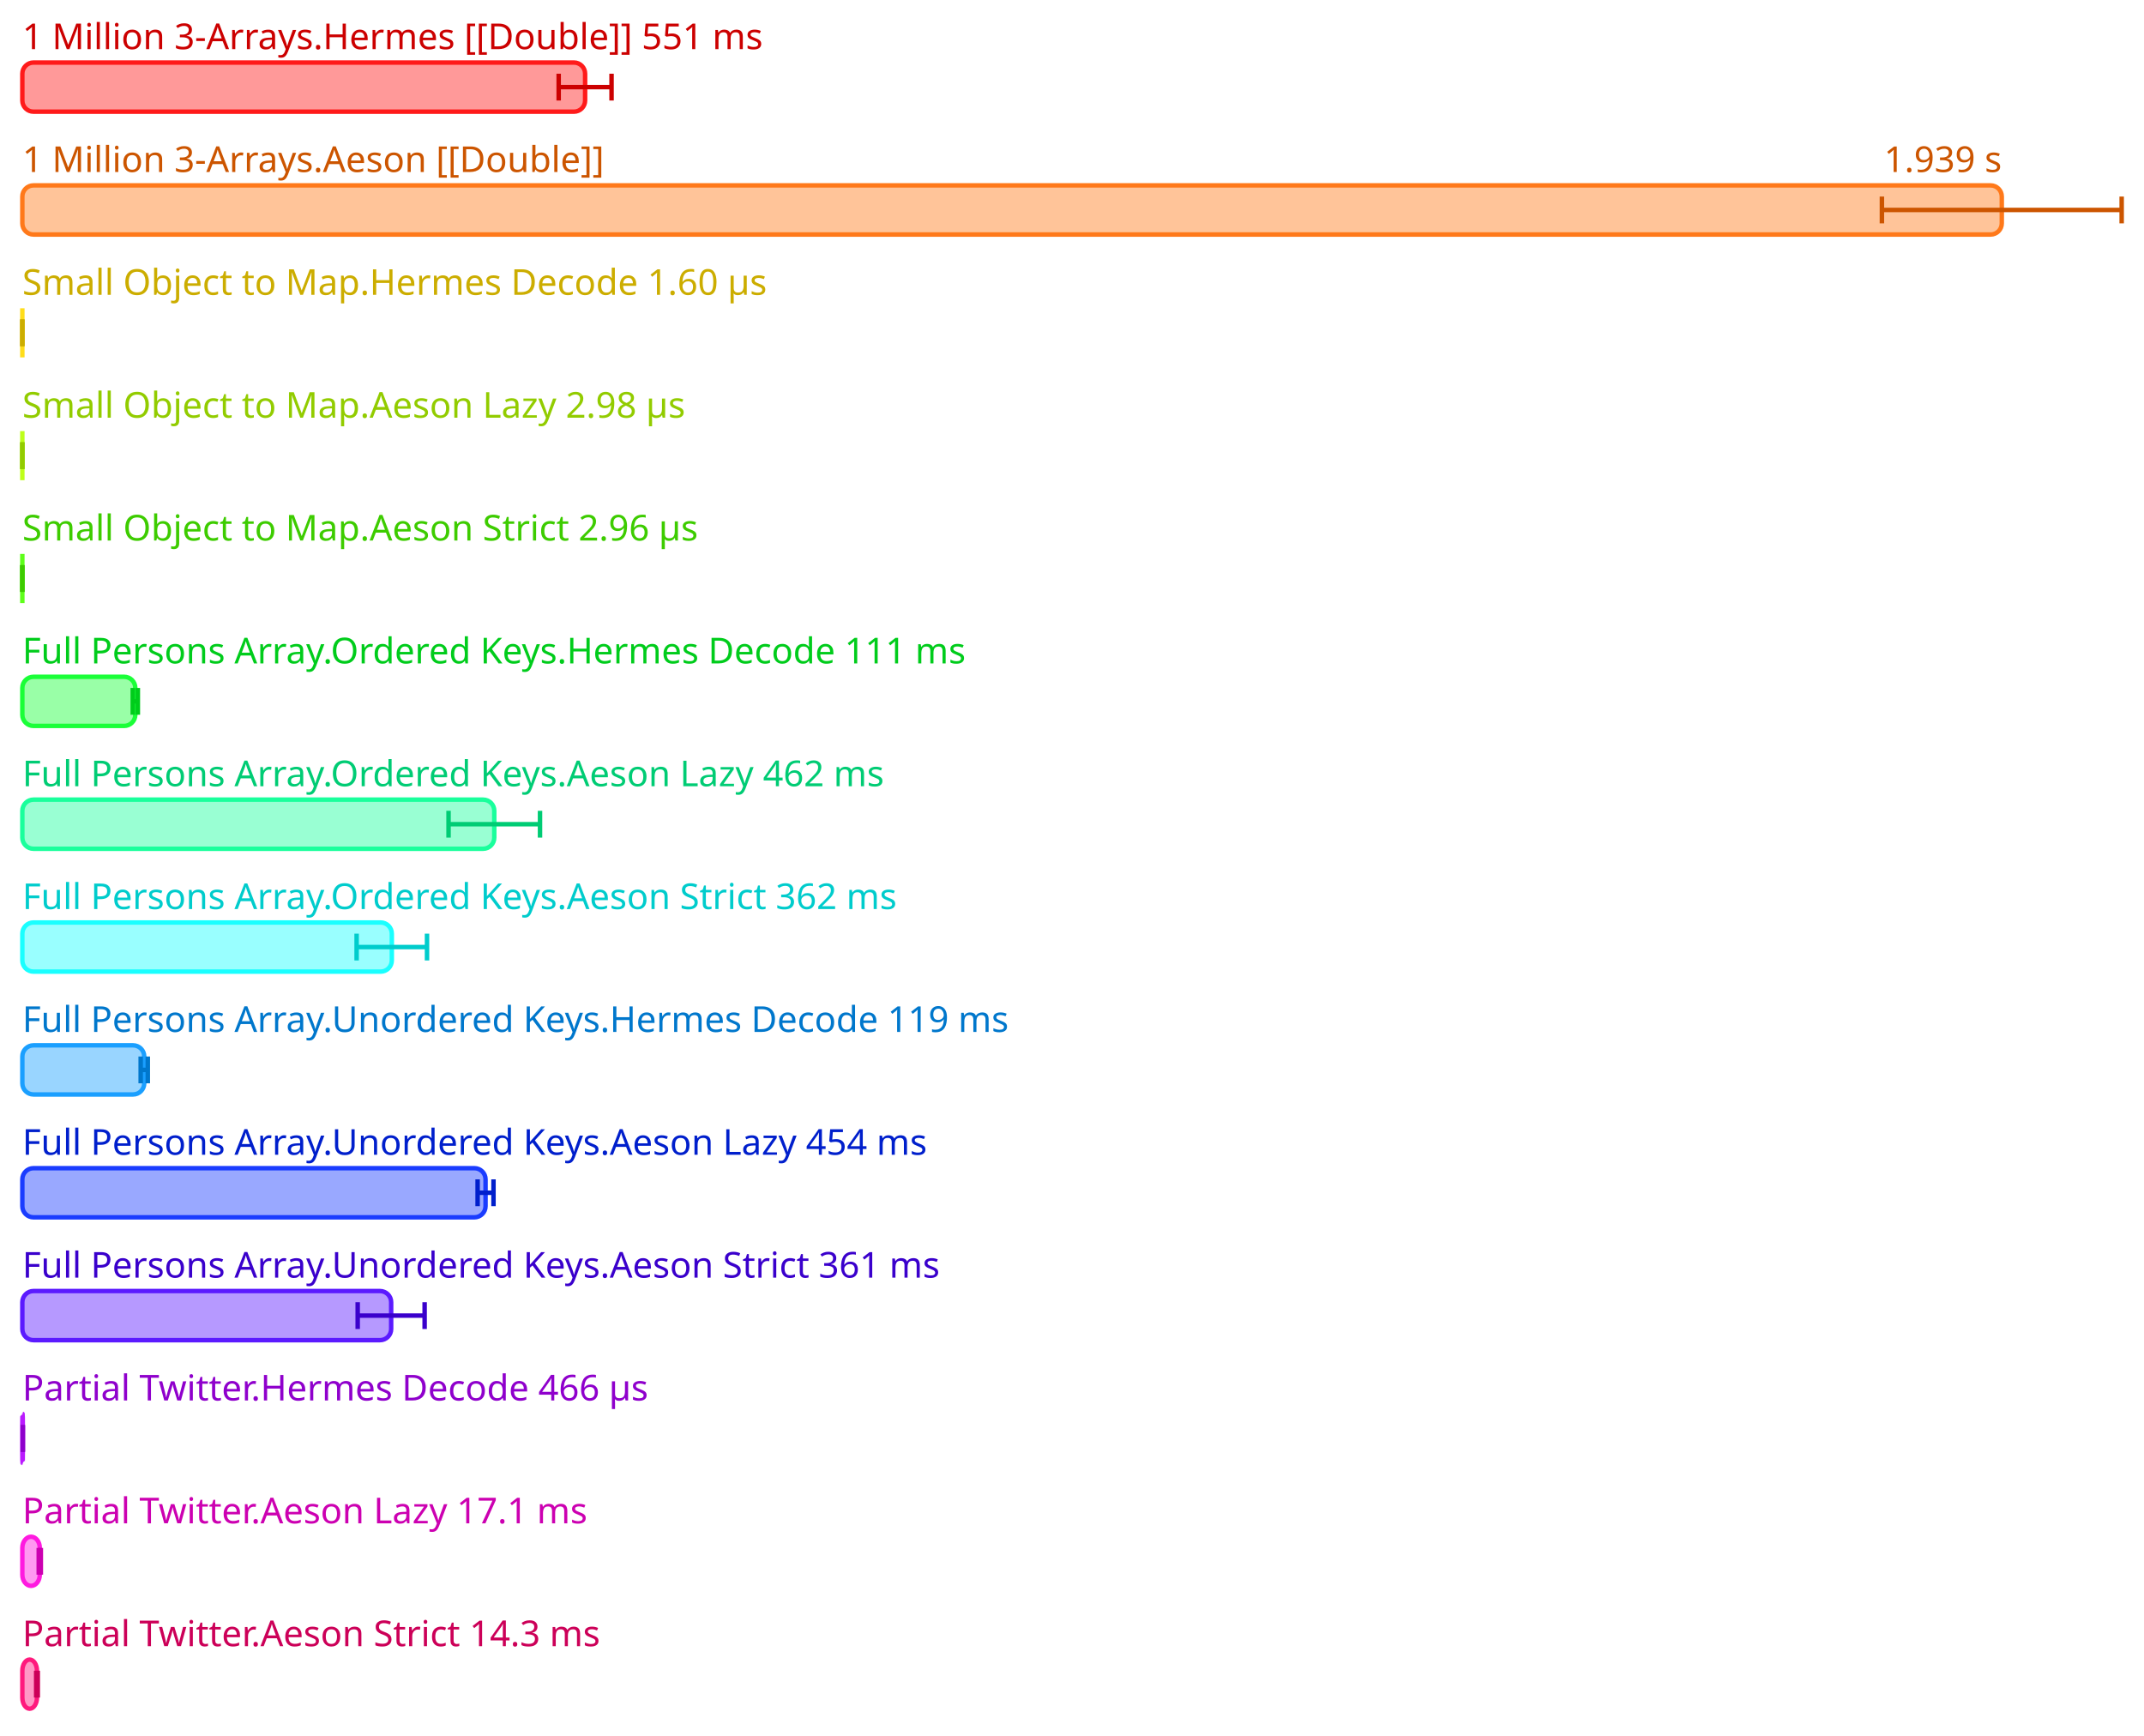
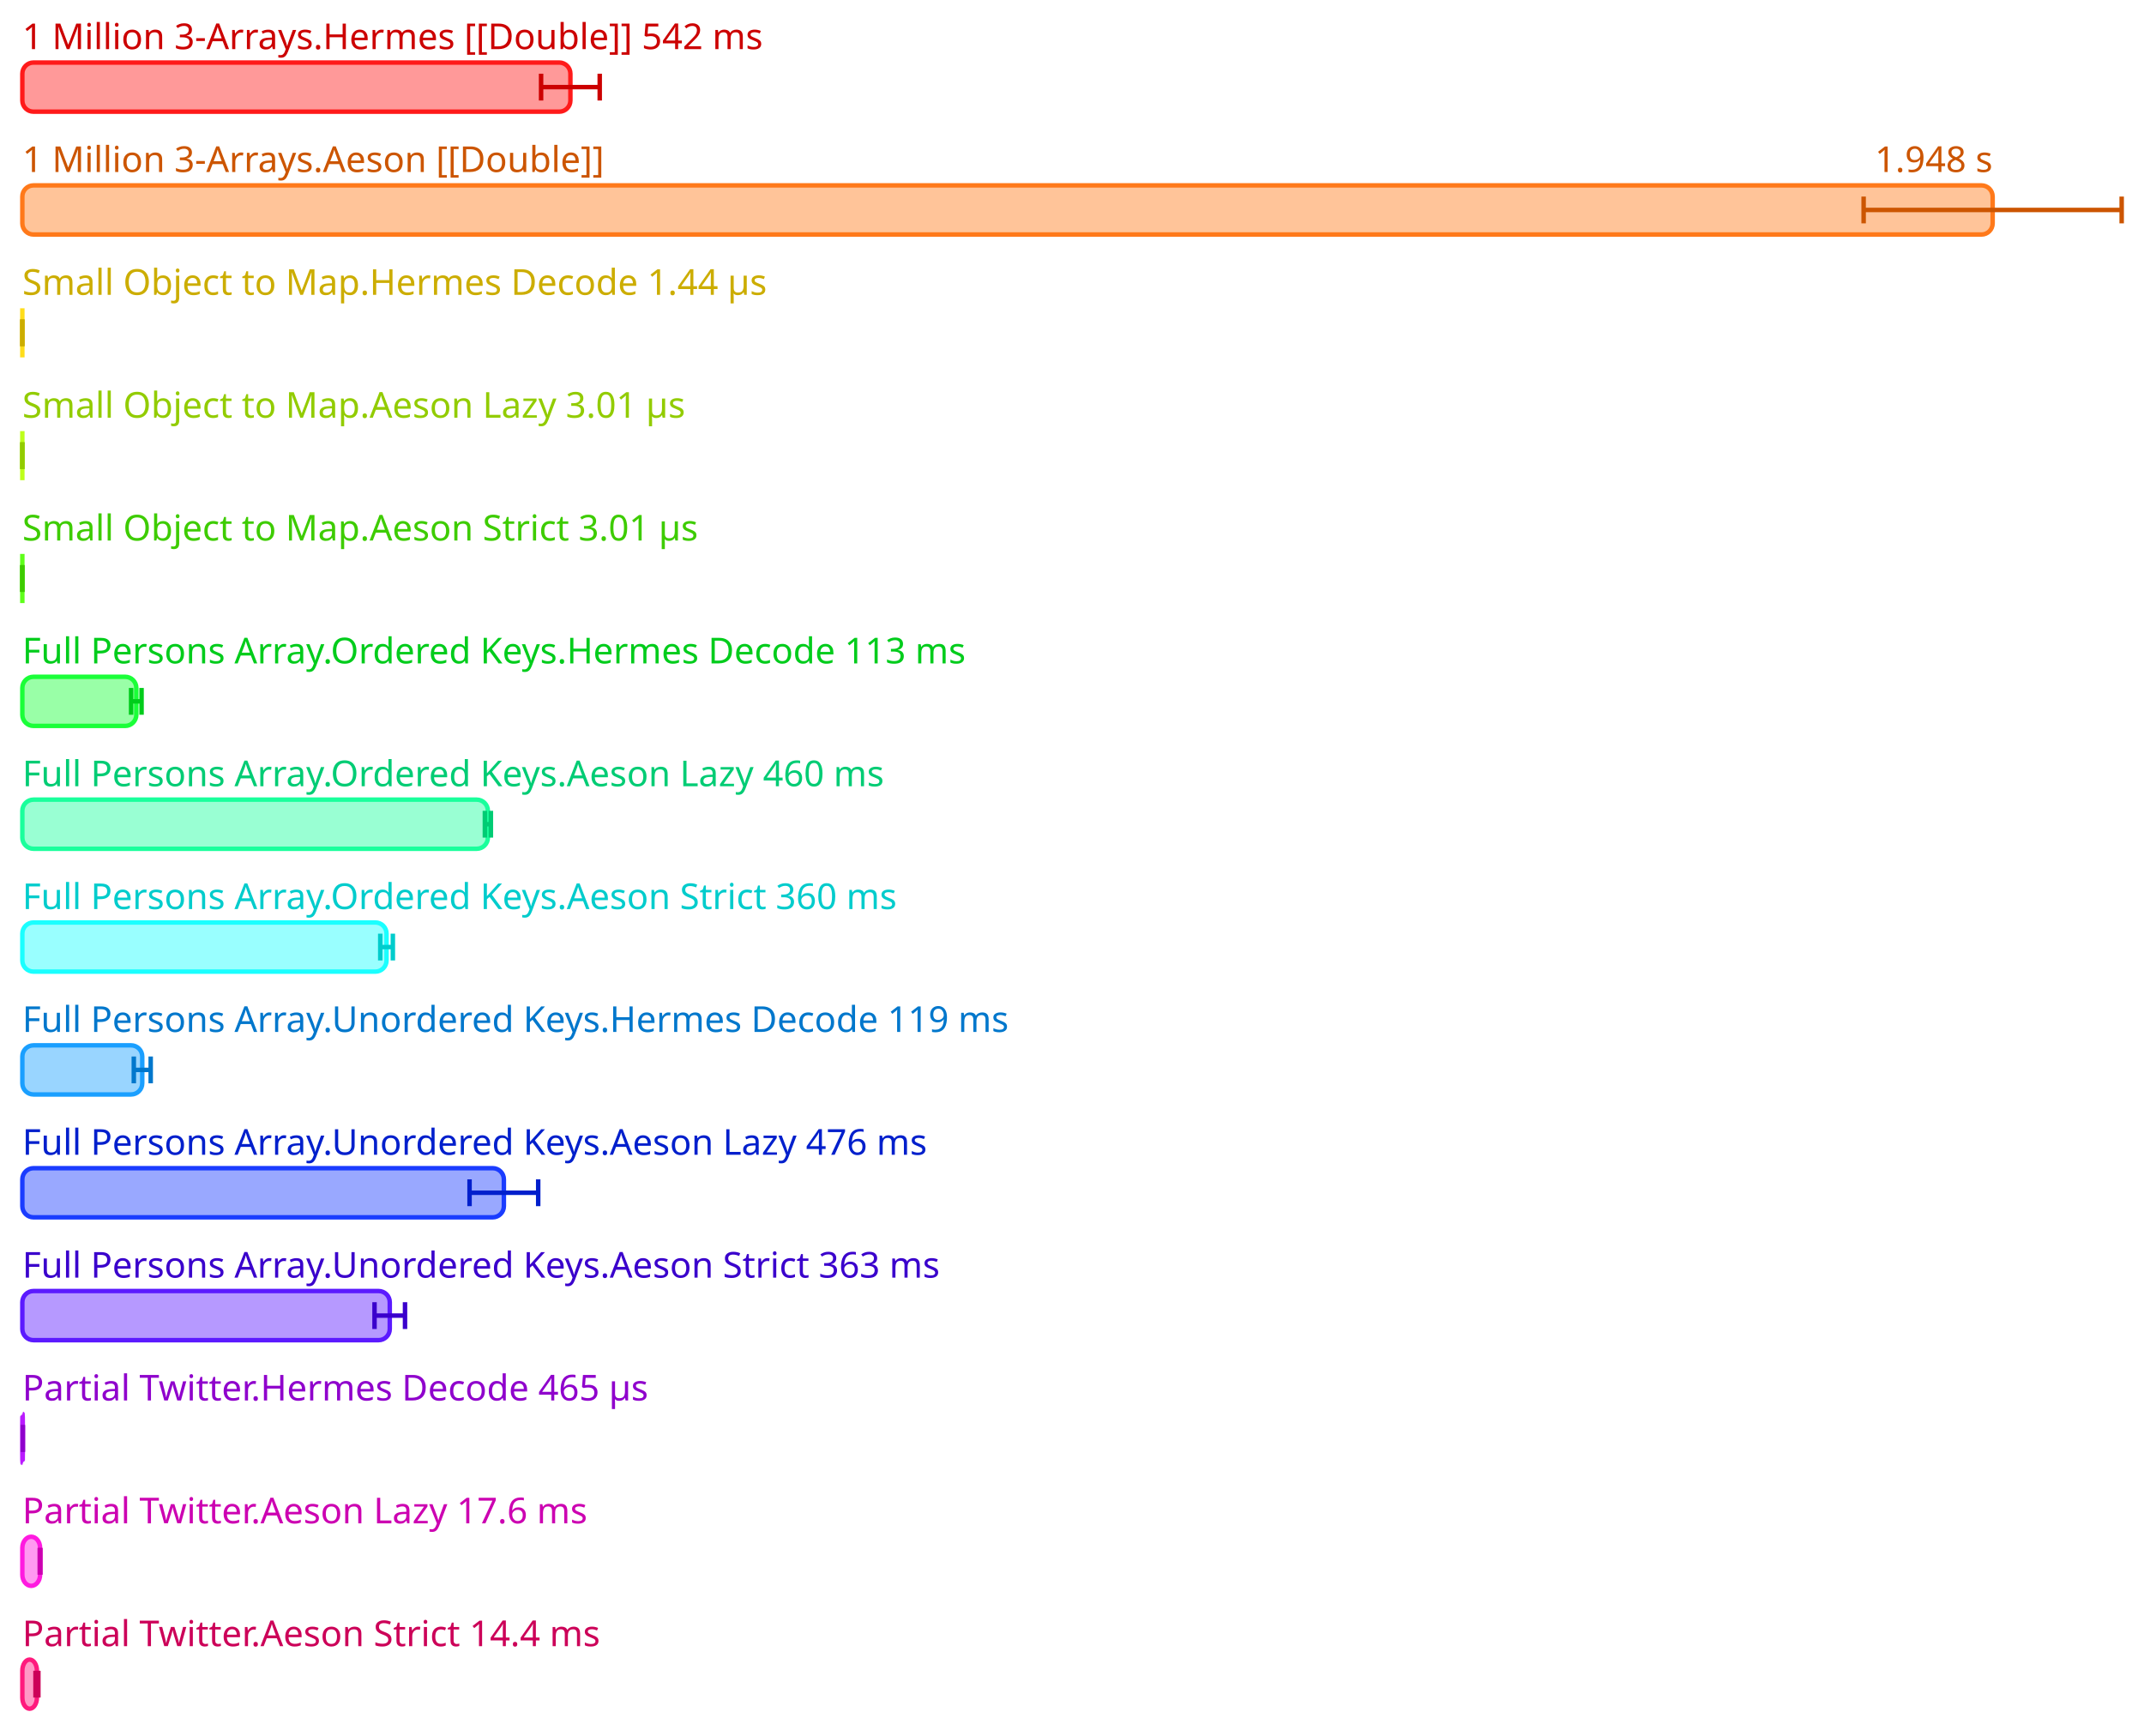
<svg xmlns="http://www.w3.org/2000/svg" height="777" width="960.0" font-size="16" font-family="sans-serif" stroke-width="2">
  <g transform="translate(10.0 0)">
-     <text fill="hsl(0, 100%, 40%)" y="22">1 Million 3-Arrays.Hermes [[Double]] 551  ms</text>
+     <text fill="hsl(0, 100%, 40%)" y="22">1 Million 3-Arrays.Hermes [[Double]] 542  ms</text>
    <g>
-       <rect y="28" rx="5" height="22" width="251.991" fill="hsl(0, 100%, 80%)" stroke="hsl(0, 100%, 55%)" />
+       <rect y="28" rx="5" height="22" width="245.405" fill="hsl(0, 100%, 80%)" stroke="hsl(0, 100%, 55%)" />
      <g stroke="hsl(0, 100%, 40%)">
-         <line x1="240.155" x2="263.828" y1="39" y2="39" />
-         <line x1="240.155" x2="240.155" y1="33" y2="45" />
-         <line x1="263.828" x2="263.828" y1="33" y2="45" />
+         <line x1="232.278" x2="258.532" y1="39" y2="39" />
+         <line x1="232.278" x2="232.278" y1="33" y2="45" />
+         <line x1="258.532" x2="258.532" y1="33" y2="45" />
      </g>
    </g>
    <g fill="hsl(25, 100%, 40%)">
      <text y="77">1 Million 3-Arrays.Aeson [[Double]]</text>
-       <text y="77" x="886.319" text-anchor="end">1.939 s</text>
+       <text y="77" x="882.232" text-anchor="end">1.948 s</text>
    </g>
    <g>
-       <rect y="83" rx="5" height="22" width="886.319" fill="hsl(25, 100%, 80%)" stroke="hsl(25, 100%, 55%)" />
+       <rect y="83" rx="5" height="22" width="882.232" fill="hsl(25, 100%, 80%)" stroke="hsl(25, 100%, 55%)" />
      <g stroke="hsl(25, 100%, 40%)">
-         <line x1="832.639" x2="940.0" y1="94" y2="94" />
-         <line x1="832.639" x2="832.639" y1="88" y2="100" />
+         <line x1="824.463" x2="940.0" y1="94" y2="94" />
+         <line x1="824.463" x2="824.463" y1="88" y2="100" />
        <line x1="940.0" x2="940.0" y1="88" y2="100" />
      </g>
    </g>
-     <text fill="hsl(51, 100%, 40%)" y="132">Small Object to Map.Hermes Decode 1.60 μs</text>
+     <text fill="hsl(51, 100%, 40%)" y="132">Small Object to Map.Hermes Decode 1.44 μs</text>
    <g>
      <rect y="138" rx="5" height="22" width="0.001" fill="hsl(51, 100%, 80%)" stroke="hsl(51, 100%, 55%)" />
      <g stroke="hsl(51, 100%, 40%)">
        <line x1="0.001" x2="0.001" y1="149" y2="149" />
        <line x1="0.001" x2="0.001" y1="143" y2="155" />
        <line x1="0.001" x2="0.001" y1="143" y2="155" />
      </g>
    </g>
-     <text fill="hsl(77, 100%, 40%)" y="187">Small Object to Map.Aeson Lazy 2.98 μs</text>
+     <text fill="hsl(77, 100%, 40%)" y="187">Small Object to Map.Aeson Lazy 3.01 μs</text>
    <g>
      <rect y="193" rx="5" height="22" width="0.001" fill="hsl(77, 100%, 80%)" stroke="hsl(77, 100%, 55%)" />
      <g stroke="hsl(77, 100%, 40%)">
        <line x1="0.001" x2="0.001" y1="204" y2="204" />
        <line x1="0.001" x2="0.001" y1="198" y2="210" />
        <line x1="0.001" x2="0.001" y1="198" y2="210" />
      </g>
    </g>
-     <text fill="hsl(102, 100%, 40%)" y="242">Small Object to Map.Aeson Strict 2.96 μs</text>
+     <text fill="hsl(102, 100%, 40%)" y="242">Small Object to Map.Aeson Strict 3.01 μs</text>
    <g>
      <rect y="248" rx="5" height="22" width="0.001" fill="hsl(102, 100%, 80%)" stroke="hsl(102, 100%, 55%)" />
      <g stroke="hsl(102, 100%, 40%)">
        <line x1="0.001" x2="0.001" y1="259" y2="259" />
        <line x1="0.001" x2="0.001" y1="253" y2="265" />
        <line x1="0.001" x2="0.001" y1="253" y2="265" />
      </g>
    </g>
-     <text fill="hsl(128, 100%, 40%)" y="297">Full Persons Array.Ordered Keys.Hermes Decode 111  ms</text>
+     <text fill="hsl(128, 100%, 40%)" y="297">Full Persons Array.Ordered Keys.Hermes Decode 113  ms</text>
    <g>
-       <rect y="303" rx="5" height="22" width="50.583" fill="hsl(128, 100%, 80%)" stroke="hsl(128, 100%, 55%)" />
+       <rect y="303" rx="5" height="22" width="51.042" fill="hsl(128, 100%, 80%)" stroke="hsl(128, 100%, 55%)" />
      <g stroke="hsl(128, 100%, 40%)">
-         <line x1="49.442" x2="51.724" y1="314" y2="314" />
-         <line x1="49.442" x2="49.442" y1="308" y2="320" />
-         <line x1="51.724" x2="51.724" y1="308" y2="320" />
+         <line x1="48.7" x2="53.385" y1="314" y2="314" />
+         <line x1="48.7" x2="48.7" y1="308" y2="320" />
+         <line x1="53.385" x2="53.385" y1="308" y2="320" />
      </g>
    </g>
-     <text fill="hsl(154, 100%, 40%)" y="352">Full Persons Array.Ordered Keys.Aeson Lazy 462  ms</text>
+     <text fill="hsl(154, 100%, 40%)" y="352">Full Persons Array.Ordered Keys.Aeson Lazy 460  ms</text>
    <g>
-       <rect y="358" rx="5" height="22" width="211.319" fill="hsl(154, 100%, 80%)" stroke="hsl(154, 100%, 55%)" />
+       <rect y="358" rx="5" height="22" width="208.454" fill="hsl(154, 100%, 80%)" stroke="hsl(154, 100%, 55%)" />
      <g stroke="hsl(154, 100%, 40%)">
-         <line x1="190.842" x2="231.796" y1="369" y2="369" />
-         <line x1="190.842" x2="190.842" y1="363" y2="375" />
-         <line x1="231.796" x2="231.796" y1="363" y2="375" />
+         <line x1="207.101" x2="209.807" y1="369" y2="369" />
+         <line x1="207.101" x2="207.101" y1="363" y2="375" />
+         <line x1="209.807" x2="209.807" y1="363" y2="375" />
      </g>
    </g>
-     <text fill="hsl(180, 100%, 40%)" y="407">Full Persons Array.Ordered Keys.Aeson Strict 362  ms</text>
+     <text fill="hsl(180, 100%, 40%)" y="407">Full Persons Array.Ordered Keys.Aeson Strict 360  ms</text>
    <g>
-       <rect y="413" rx="5" height="22" width="165.438" fill="hsl(180, 100%, 80%)" stroke="hsl(180, 100%, 55%)" />
+       <rect y="413" rx="5" height="22" width="163.081" fill="hsl(180, 100%, 80%)" stroke="hsl(180, 100%, 55%)" />
      <g stroke="hsl(180, 100%, 40%)">
-         <line x1="149.68" x2="181.196" y1="424" y2="424" />
-         <line x1="149.68" x2="149.68" y1="418" y2="430" />
-         <line x1="181.196" x2="181.196" y1="418" y2="430" />
+         <line x1="160.259" x2="165.903" y1="424" y2="424" />
+         <line x1="160.259" x2="160.259" y1="418" y2="430" />
+         <line x1="165.903" x2="165.903" y1="418" y2="430" />
      </g>
    </g>
    <text fill="hsl(205, 100%, 40%)" y="462">Full Persons Array.Unordered Keys.Hermes Decode 119  ms</text>
    <g>
-       <rect y="468" rx="5" height="22" width="54.584" fill="hsl(205, 100%, 80%)" stroke="hsl(205, 100%, 55%)" />
+       <rect y="468" rx="5" height="22" width="53.695" fill="hsl(205, 100%, 80%)" stroke="hsl(205, 100%, 55%)" />
      <g stroke="hsl(205, 100%, 40%)">
-         <line x1="52.988" x2="56.18" y1="479" y2="479" />
-         <line x1="52.988" x2="52.988" y1="473" y2="485" />
-         <line x1="56.18" x2="56.18" y1="473" y2="485" />
+         <line x1="49.911" x2="57.479" y1="479" y2="479" />
+         <line x1="49.911" x2="49.911" y1="473" y2="485" />
+         <line x1="57.479" x2="57.479" y1="473" y2="485" />
      </g>
    </g>
-     <text fill="hsl(231, 100%, 40%)" y="517">Full Persons Array.Unordered Keys.Aeson Lazy 454  ms</text>
+     <text fill="hsl(231, 100%, 40%)" y="517">Full Persons Array.Unordered Keys.Aeson Lazy 476  ms</text>
    <g>
-       <rect y="523" rx="5" height="22" width="207.411" fill="hsl(231, 100%, 80%)" stroke="hsl(231, 100%, 55%)" />
+       <rect y="523" rx="5" height="22" width="215.616" fill="hsl(231, 100%, 80%)" stroke="hsl(231, 100%, 55%)" />
      <g stroke="hsl(231, 100%, 40%)">
-         <line x1="203.855" x2="210.967" y1="534" y2="534" />
-         <line x1="203.855" x2="203.855" y1="528" y2="540" />
-         <line x1="210.967" x2="210.967" y1="528" y2="540" />
+         <line x1="200.248" x2="230.984" y1="534" y2="534" />
+         <line x1="200.248" x2="200.248" y1="528" y2="540" />
+         <line x1="230.984" x2="230.984" y1="528" y2="540" />
      </g>
    </g>
-     <text fill="hsl(257, 100%, 40%)" y="572">Full Persons Array.Unordered Keys.Aeson Strict 361  ms</text>
+     <text fill="hsl(257, 100%, 40%)" y="572">Full Persons Array.Unordered Keys.Aeson Strict 363  ms</text>
    <g>
-       <rect y="578" rx="5" height="22" width="165.146" fill="hsl(257, 100%, 80%)" stroke="hsl(257, 100%, 55%)" />
+       <rect y="578" rx="5" height="22" width="164.524" fill="hsl(257, 100%, 80%)" stroke="hsl(257, 100%, 55%)" />
      <g stroke="hsl(257, 100%, 40%)">
-         <line x1="150.158" x2="180.133" y1="589" y2="589" />
-         <line x1="150.158" x2="150.158" y1="583" y2="595" />
-         <line x1="180.133" x2="180.133" y1="583" y2="595" />
+         <line x1="157.7" x2="171.349" y1="589" y2="589" />
+         <line x1="157.7" x2="157.7" y1="583" y2="595" />
+         <line x1="171.349" x2="171.349" y1="583" y2="595" />
      </g>
    </g>
-     <text fill="hsl(282, 100%, 40%)" y="627">Partial Twitter.Hermes Decode 466  μs</text>
+     <text fill="hsl(282, 100%, 40%)" y="627">Partial Twitter.Hermes Decode 465  μs</text>
    <g>
-       <rect y="633" rx="5" height="22" width="0.213" fill="hsl(282, 100%, 80%)" stroke="hsl(282, 100%, 55%)" />
+       <rect y="633" rx="5" height="22" width="0.211" fill="hsl(282, 100%, 80%)" stroke="hsl(282, 100%, 55%)" />
      <g stroke="hsl(282, 100%, 40%)">
-         <line x1="0.193" x2="0.233" y1="644" y2="644" />
-         <line x1="0.193" x2="0.193" y1="638" y2="650" />
-         <line x1="0.233" x2="0.233" y1="638" y2="650" />
+         <line x1="0.208" x2="0.214" y1="644" y2="644" />
+         <line x1="0.208" x2="0.208" y1="638" y2="650" />
+         <line x1="0.214" x2="0.214" y1="638" y2="650" />
      </g>
    </g>
-     <text fill="hsl(308, 100%, 40%)" y="682">Partial Twitter.Aeson Lazy 17.1 ms</text>
+     <text fill="hsl(308, 100%, 40%)" y="682">Partial Twitter.Aeson Lazy 17.6 ms</text>
    <g>
-       <rect y="688" rx="5" height="22" width="7.815" fill="hsl(308, 100%, 80%)" stroke="hsl(308, 100%, 55%)" />
+       <rect y="688" rx="5" height="22" width="7.954" fill="hsl(308, 100%, 80%)" stroke="hsl(308, 100%, 55%)" />
      <g stroke="hsl(308, 100%, 40%)">
-         <line x1="7.341" x2="8.289" y1="699" y2="699" />
-         <line x1="7.341" x2="7.341" y1="693" y2="705" />
-         <line x1="8.289" x2="8.289" y1="693" y2="705" />
+         <line x1="7.786" x2="8.121" y1="699" y2="699" />
+         <line x1="7.786" x2="7.786" y1="693" y2="705" />
+         <line x1="8.121" x2="8.121" y1="693" y2="705" />
      </g>
    </g>
-     <text fill="hsl(334, 100%, 40%)" y="737">Partial Twitter.Aeson Strict 14.3 ms</text>
+     <text fill="hsl(334, 100%, 40%)" y="737">Partial Twitter.Aeson Strict 14.4 ms</text>
    <g>
-       <rect y="743" rx="5" height="22" width="6.554" fill="hsl(334, 100%, 80%)" stroke="hsl(334, 100%, 55%)" />
+       <rect y="743" rx="5" height="22" width="6.537" fill="hsl(334, 100%, 80%)" stroke="hsl(334, 100%, 55%)" />
      <g stroke="hsl(334, 100%, 40%)">
-         <line x1="6.193" x2="6.914" y1="754" y2="754" />
-         <line x1="6.193" x2="6.193" y1="748" y2="760" />
-         <line x1="6.914" x2="6.914" y1="748" y2="760" />
+         <line x1="5.891" x2="7.182" y1="754" y2="754" />
+         <line x1="5.891" x2="5.891" y1="748" y2="760" />
+         <line x1="7.182" x2="7.182" y1="748" y2="760" />
      </g>
    </g>
  </g>
</svg>
